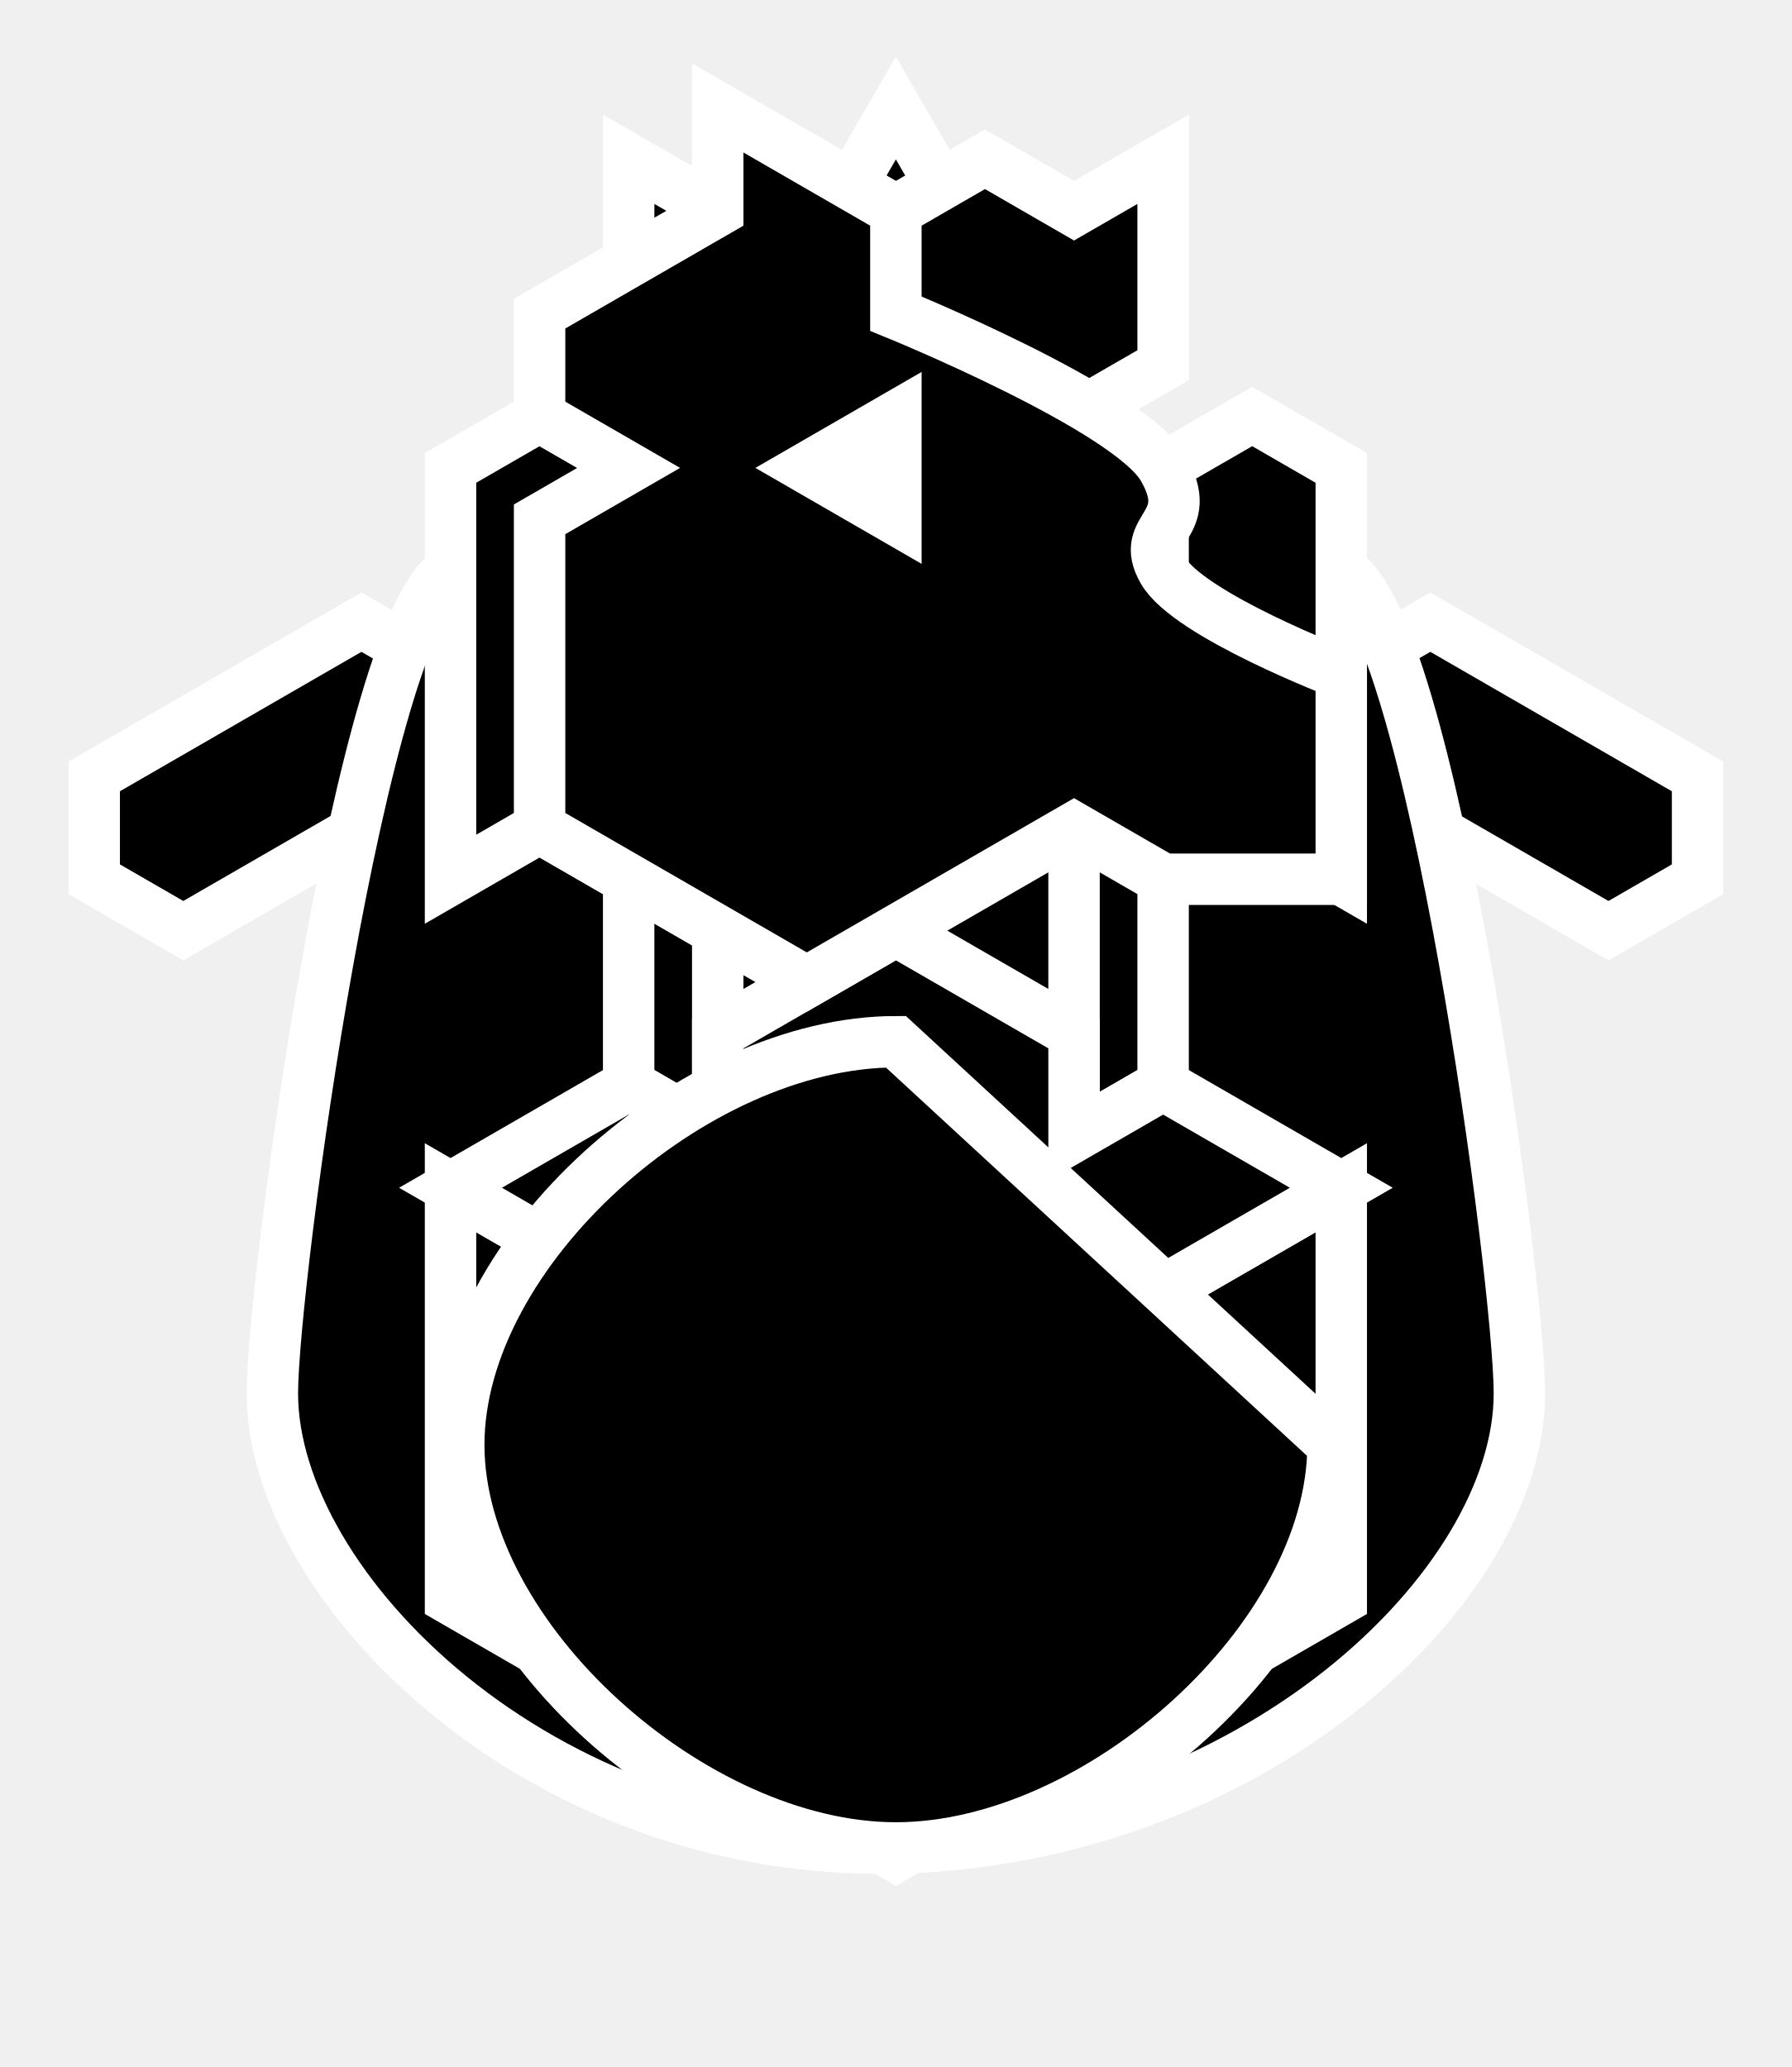
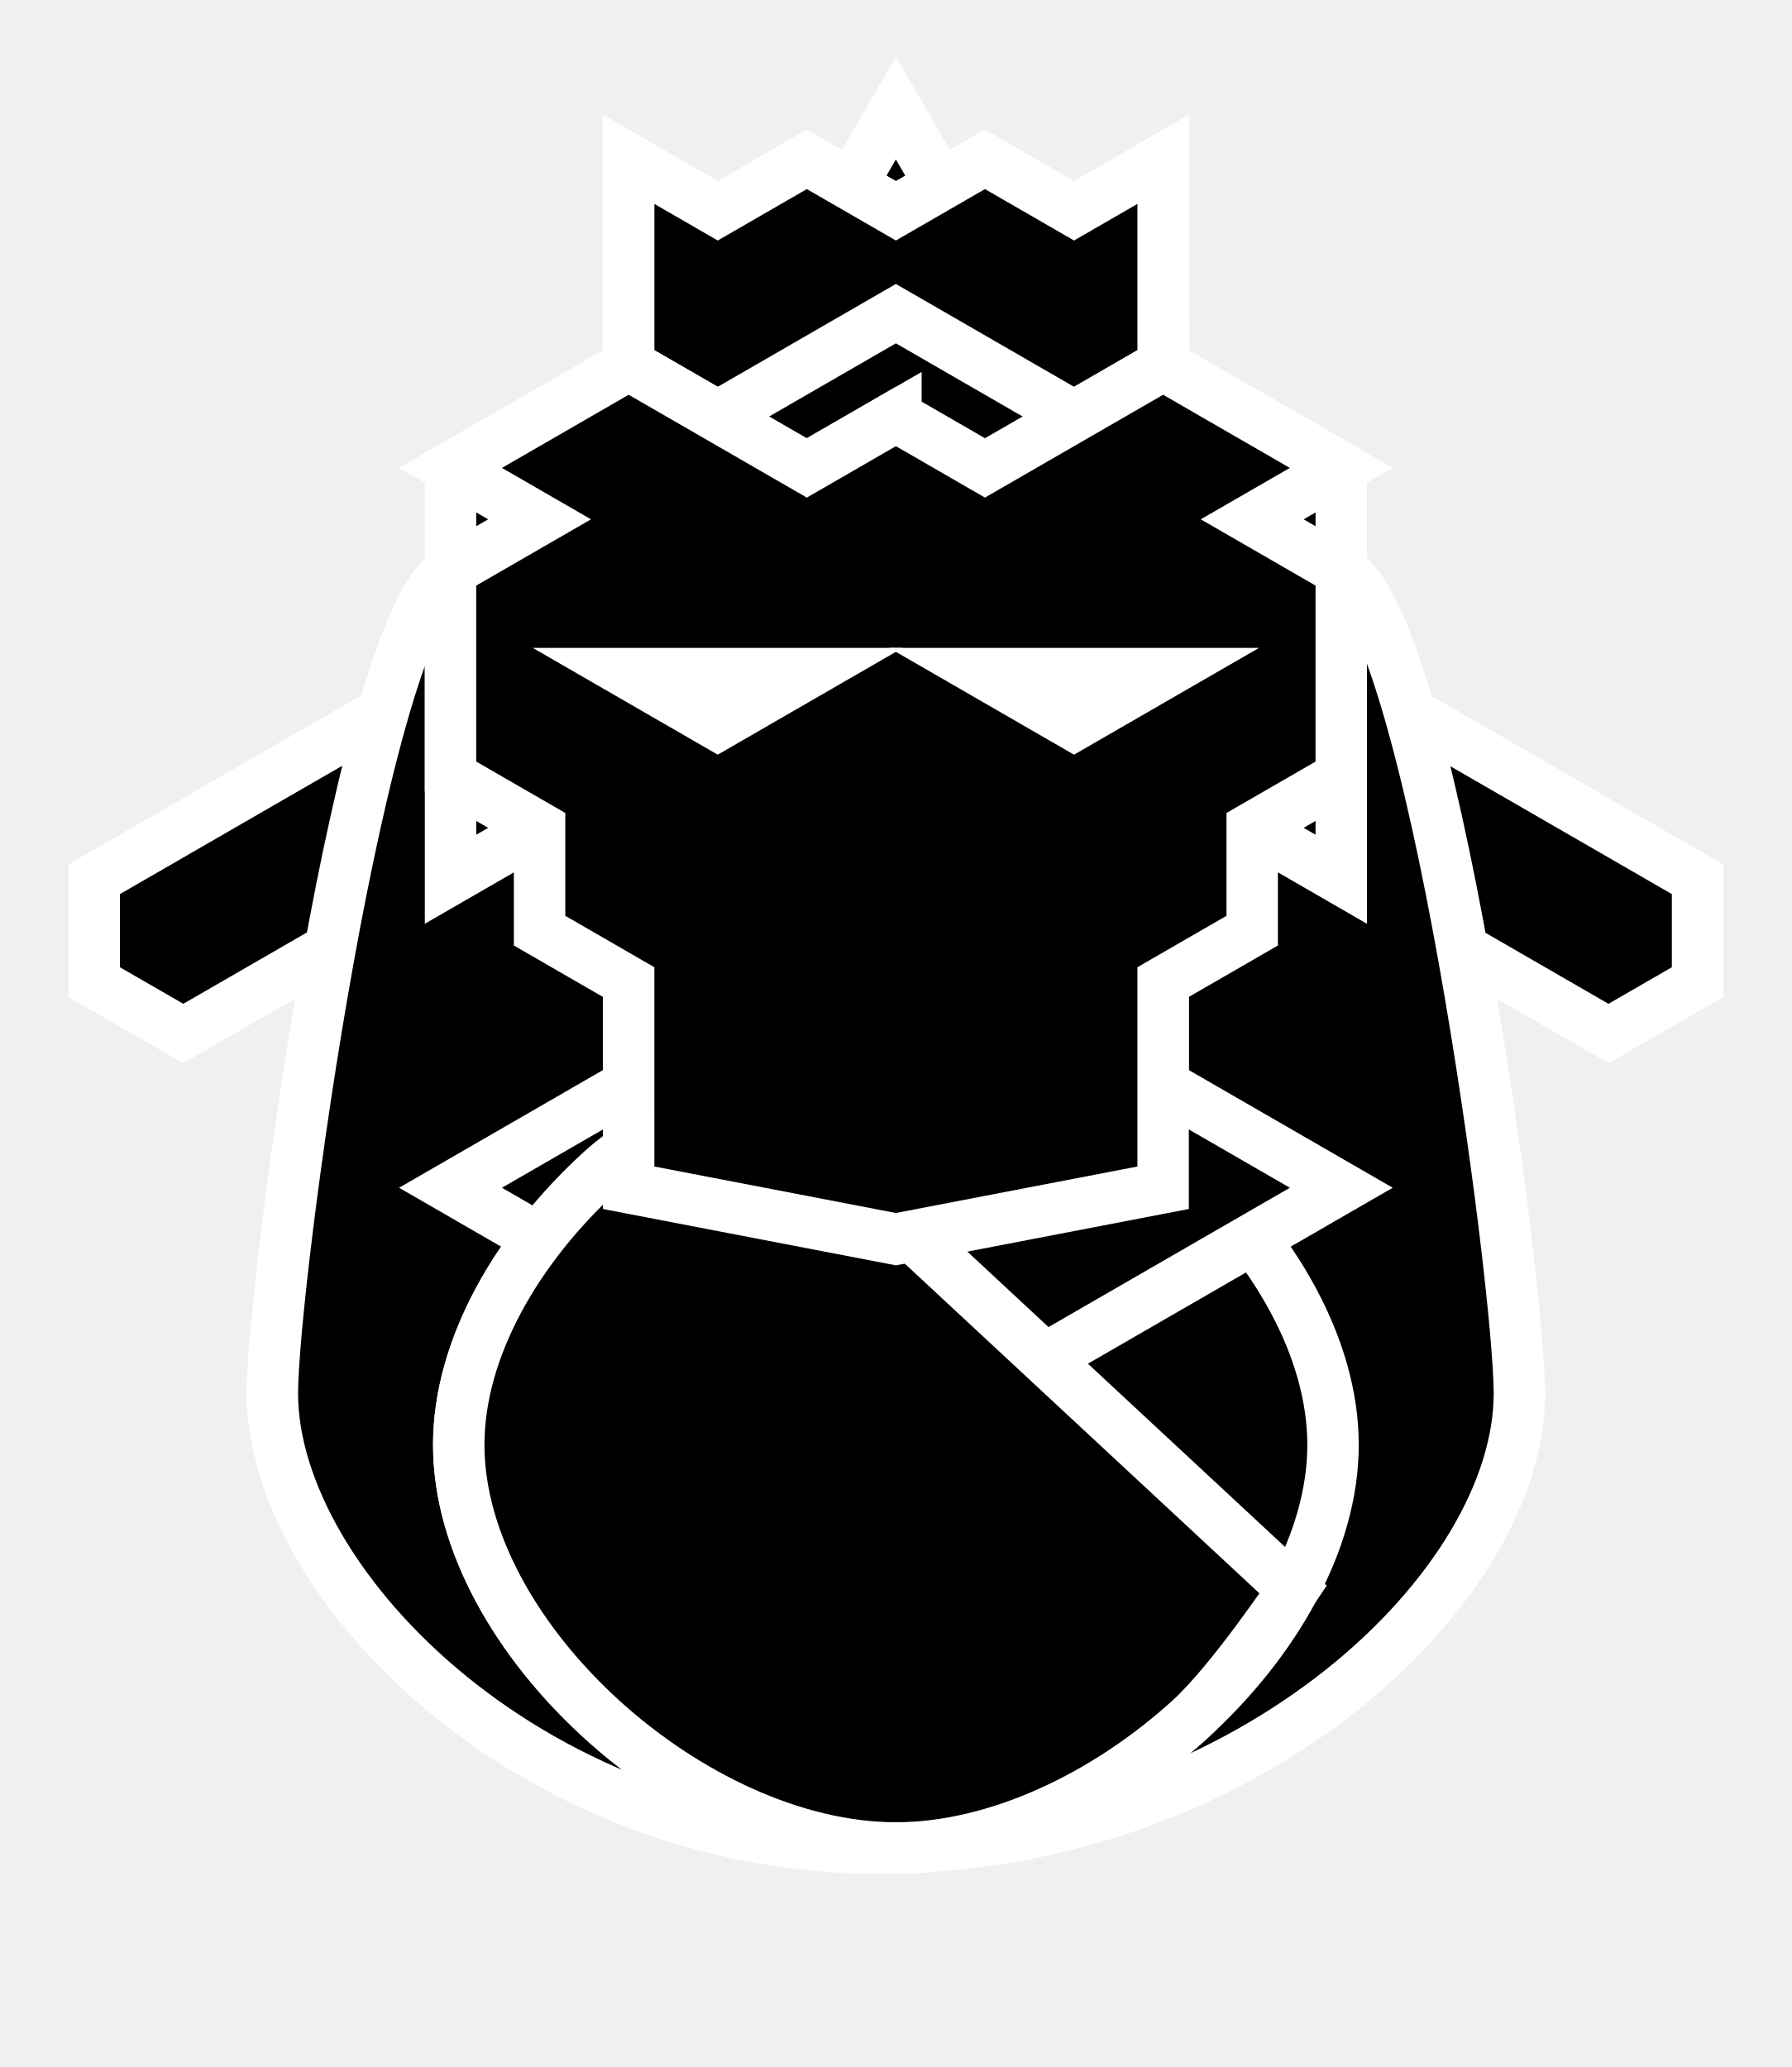
<svg xmlns="http://www.w3.org/2000/svg" width="174.205mm" height="201mm" viewBox="0 0 174.205 201" version="1.1" id="svg5">
  <defs id="defs2" />
  <g id="layer10" transform="translate(-42.80127,-74.5)" style="display:none">
    <path style="fill:#d1f1d7;fill-opacity:1;stroke:#ebb898;stroke-width:1;stroke-dasharray:none;stroke-opacity:1" d="M 43.301,75 H 216.506 V 275 H 43.301 Z" id="path4992" />
  </g>
  <g id="layer11" transform="translate(-42.80127,-74.5)" style="display:none">
    <path style="fill:#33a448;fill-opacity:1;stroke:#ebb898;stroke-width:1;stroke-dasharray:none;stroke-opacity:1" d="M 43.301,75 H 216.506 V 275 H 43.301 Z" id="path5004" />
  </g>
-   <g id="layer12" transform="translate(-42.80127,-74.5)" style="display:none">
-     <g id="g5053">
+   <g id="layer12" transform="translate(-42.80127,-74.5)" style="display:inline">
+     <g id="g5053" style="display:none">
      <path style="fill:none;fill-opacity:1;stroke:#000000;stroke-width:1;stroke-dasharray:none;stroke-opacity:1" d="m 129.904,175.801 c 19.66,0 42.501,20.355 42.501,39.199 0,18.845 -22.84,39.199 -42.501,39.199 -19.66,0 -42.5,-20.355 -42.5,-39.199 0,-18.845 22.84,-39.199 42.5,-39.199 z" id="path1976" />
      <path style="fill:none;fill-opacity:1;stroke:#000000;stroke-width:1;stroke-opacity:1" d="m 129.904,155 c 12.018,0 25.981,12.982 25.981,25 0,12.018 -13.962,25 -25.981,25 -12.018,0 -25.981,-12.982 -25.981,-25 0,-12.018 13.962,-25 25.981,-25 z" id="path1980" />
      <path style="display:inline;fill:none;fill-opacity:1;stroke:#000000;stroke-width:1;stroke-opacity:1" d="m 129.904,155 c 12.018,0 25.981,12.982 25.981,25 0,12.018 -13.962,25 -25.981,25 -12.018,0 -25.981,-12.982 -25.981,-25 0,-12.018 13.962,-25 25.981,-25 z" id="path5068" />
    </g>
  </g>
  <g id="layer1" transform="translate(-42.80127,-74.5)" style="display:inline;fill:#000000;fill-opacity:1;stroke:#ffffff;stroke-opacity:1">
    <path id="path5133" style="fill:#000000;fill-opacity:1;stroke:#ffffff;stroke-width:5;stroke-dasharray:none;stroke-opacity:1" d="m 129.904,155 c -12.018,0 -25.981,12.982 -25.981,25 0,1.791 0.312,3.603 0.88,5.39 -10,7.673 -17.399,18.885 -17.399,29.61 0,18.845 22.84,39.199 42.501,39.199 19.66,0 42.5,-20.355 42.5,-39.199 0,-10.725 -7.4,-21.937 -17.399,-29.61 0.567,-1.788 0.88,-3.599 0.88,-5.39 C 155.885,167.982 141.922,155 129.904,155 Z" />
    <path style="display:inline;fill:#000000;fill-opacity:1;stroke:#ffffff;stroke-width:5;stroke-dasharray:none;stroke-opacity:1" d="m 129.904,155 c 12.018,0 25.981,12.982 25.981,25 0,12.018 -13.962,25 -25.981,25 -12.018,0 -25.981,-12.982 -25.981,-25 0,-12.018 13.962,-25 25.981,-25 z" id="path5137" />
  </g>
  <g id="layer6" transform="translate(-42.80127,-74.5)" style="display:inline;fill:#000000;fill-opacity:1;stroke:#ffffff;stroke-opacity:1">
    <path id="path5161" style="display:inline;fill:#000000;fill-opacity:1;stroke:#ffffff;stroke-width:5;stroke-dasharray:none;stroke-opacity:1" d="m 129.904,120.527 c -7.861,0 -16.994,8.491 -16.994,16.352 0,5.326 4.192,10.94 9.34,14.007 -9.791,3.655 -18.827,13.945 -18.827,23.614 0,3.296 1.052,6.665 2.825,9.818 -10.724,7.675 -18.844,30.682 -18.844,30.682 0,0 22.84,39.199 42.501,39.199 19.66,0 42.5,-39.199 42.5,-39.199 0,0 -8.486,-23.534 -19.565,-31.191 1.603,-3.005 2.546,-6.189 2.546,-9.309 0,-9.471 -8.671,-19.538 -18.228,-23.381 5.329,-3.01 9.74,-8.777 9.74,-14.24 0,-7.861 -9.132,-16.352 -16.993,-16.352 z" />
    <path id="path5222" style="display:inline;fill:#000000;fill-opacity:1;stroke:#ffffff;stroke-width:5;stroke-dasharray:none;stroke-opacity:1" d="m 129.904,120.527 c -7.861,0 -16.994,8.491 -16.994,16.352 0,5.326 4.192,10.94 9.34,14.007 -9.791,3.655 -18.827,13.945 -18.827,23.614 0,12.018 13.962,25 25.981,25 12.018,0 25.981,-12.982 25.981,-25 0,-9.471 -8.671,-19.538 -18.228,-23.381 5.329,-3.01 9.74,-8.777 9.74,-14.24 0,-7.861 -9.132,-16.352 -16.993,-16.352 z" />
    <path style="display:inline;fill:#000000;fill-opacity:1;stroke:#ffffff;stroke-width:5;stroke-dasharray:none;stroke-opacity:1" d="m 129.904,120.527 c 7.861,0 16.993,8.491 16.993,16.352 0,7.861 -9.132,16.352 -16.993,16.352 -7.861,0 -16.993,-8.491 -16.993,-16.352 0,-7.861 9.132,-16.352 16.993,-16.352 z" id="path5259" />
    <path style="fill:#000000;fill-opacity:1;stroke:#ffffff;stroke-width:5;stroke-dasharray:none;stroke-opacity:1" d="m 121.244,120 8.66,-5 8.66,5 V 100 l -8.66,-15 -8.66,15 z" id="path6072" />
  </g>
  <g id="layer2" transform="translate(-42.80127,-74.5)" style="display:inline;fill:#000000;fill-opacity:1;stroke:#ffffff;stroke-width:5;stroke-dasharray:none;stroke-opacity:1">
    <path id="path5306" style="fill:#000000;fill-opacity:1;stroke:#ffffff;stroke-width:5;stroke-dasharray:none;stroke-opacity:1" d="m 129.904,155 c -12.018,0 -25.981,12.982 -25.981,25 0,1.791 0.312,3.603 0.88,5.39 -10,7.673 -17.399,18.884 -17.399,29.61 0,18.845 22.84,39.199 42.501,39.199 19.66,0 42.5,-20.355 42.5,-39.199 0,-10.725 -7.4,-21.937 -17.399,-29.61 0.567,-1.788 0.88,-3.599 0.88,-5.39 0,-12.018 -13.962,-25 -25.981,-25 z" />
-     <path id="path5310" style="display:inline;fill:#000000;fill-opacity:1;stroke:#ffffff;stroke-width:5;stroke-dasharray:none;stroke-opacity:1" d="m 103.923,90 v 20 l 7.278,4.202 c -4.339,4.572 -7.278,10.286 -7.278,15.798 0,12.018 13.962,25 25.981,25 12.018,0 25.981,-12.982 25.981,-25 0,-5.512 -2.938,-11.226 -7.278,-15.798 l 7.278,-4.202 V 90 l -8.66,5 -8.66,-5 -8.66,5 -8.66,-5 -8.66,5 z" />
-     <path style="fill:#000000;fill-opacity:1;stroke:#ffffff;stroke-width:5;stroke-dasharray:none;stroke-opacity:1" d="m 147.224,155 17.321,-10 8.66,-5 8.66,-5 25.981,15 v 10 l -8.66,5 -17.321,-10 -17.32,10 z" id="path5594" />
-     <path style="fill:#000000;fill-opacity:1;stroke:#ffffff;stroke-width:5;stroke-dasharray:none;stroke-opacity:1" d="M 112.583,155 77.942,135 51.962,150 v 10 l 8.66,5 17.321,-10 17.321,10 z" id="path5596" />
-     <path style="display:inline;fill:#000000;fill-opacity:1;stroke:#ffffff;stroke-width:5;stroke-dasharray:none;stroke-opacity:1" d="m 129.904,105 c 12.018,0 25.981,12.982 25.981,25 0,12.018 -13.962,25 -25.981,25 -12.018,0 -25.981,-12.982 -25.981,-25 0,-12.018 13.962,-25 25.981,-25 z" id="path5663" />
+     <path style="fill:#000000;fill-opacity:1;stroke:#ffffff;stroke-width:5;stroke-dasharray:none;stroke-opacity:1" d="m 147.224,165 17.321,-10 8.66,-5 8.66,-5 25.981,15 v 10 l -8.66,5 -17.321,-10 -17.32,10 z" id="path5594" />
+     <path style="fill:#000000;fill-opacity:1;stroke:#ffffff;stroke-width:5;stroke-dasharray:none;stroke-opacity:1" d="M 112.583,165 77.942,145 51.962,160 v 10 l 8.66,5 17.321,-10 17.321,10 z" id="path5596" />
+     <path style="display:inline;fill:#000000;fill-opacity:1;stroke:#ffffff;stroke-width:5;stroke-dasharray:none;stroke-opacity:1" d="m 129.904,125 c 12.018,0 25.981,12.982 25.981,25 0,12.018 -13.962,25 -25.981,25 -12.018,0 -25.981,-12.982 -25.981,-25 0,-12.018 13.962,-25 25.981,-25 z" id="path5663" />
+     <path id="path5310" style="display:inline;fill:#000000;fill-opacity:1;stroke:#ffffff;stroke-width:5;stroke-dasharray:none;stroke-opacity:1" d="m 103.923,110 v 20 l 7.278,4.202 c -4.339,4.572 -7.278,10.286 -7.278,15.798 0,12.018 13.962,25 25.981,25 12.018,0 25.981,-12.982 25.981,-25 0,-5.512 -2.938,-11.226 -7.278,-15.798 l 7.278,-4.202 V 110 L 147.224,115 138.564,110 129.904,115 121.243,110 112.583,115 Z" />
  </g>
  <g id="layer3" transform="translate(-42.80127,-74.5)" style="display:inline;stroke-width:5;stroke-dasharray:none">
    <path id="path5747" style="fill:#000000;fill-opacity:1;stroke:#ffffff;stroke-width:5;stroke-dasharray:none;stroke-opacity:1" d="m 103.923,120 c 0,0 -8.104,4.744 -17.321,10 -8.66,5 -17.321,69.275 -17.321,80 0,18.845 25.981,45 60.622,44.199 34.641,-0.801 60.622,-25.354 60.622,-44.199 0,-10.725 -8.581,-75.39 -17.321,-80 -8.963,-4.728 -17.321,-10 -17.321,-10 z" />
    <path id="path5751" style="display:inline;fill:#000000;fill-opacity:1;stroke:#ffffff;stroke-width:5;stroke-dasharray:none;stroke-opacity:1" d="m 103.923,90 v 20 l 7.278,4.202 c -4.339,4.572 -7.278,10.286 -7.278,15.798 0,12.018 13.962,25 25.981,25 12.018,0 25.981,-12.982 25.981,-25 0,-5.512 -2.938,-11.226 -7.278,-15.798 l 7.278,-4.202 V 90 l -8.66,5 -8.66,-5 -8.66,5 -8.66,-5 -8.66,5 z" />
    <path style="display:inline;fill:#000000;fill-opacity:1;stroke:#ffffff;stroke-width:5;stroke-dasharray:none;stroke-opacity:1" d="m 129.904,125 25.981,-15 V 90 l -8.66,5 -8.66,-5 -8.66,5 -8.66,-5 -8.66,5 -8.66,-5 V 110 Z" id="path5805" />
  </g>
  <g id="layer4" transform="translate(-42.80127,-74.5)" style="display:inline;fill:#000000;fill-opacity:1;stroke:#ffffff;stroke-width:5;stroke-dasharray:none;stroke-opacity:1">
+     <path style="display:inline;fill:#000000;fill-opacity:1;stroke:#ffffff;stroke-width:5;stroke-dasharray:none;stroke-opacity:1" d="m 129.904,175.801 c 19.66,0 42.501,20.355 42.501,39.199 0,18.845 -22.84,39.199 -42.501,39.199 -19.66,0 -42.5,-20.355 -42.5,-39.199 0,-18.845 22.84,-39.199 42.5,-39.199 z" id="path1976-1" />
    <path style="fill:#000000;fill-opacity:1;stroke:#ffffff;stroke-width:5;stroke-dasharray:none;stroke-opacity:1" d="m 173.205,120 -8.66,-5 -8.66,5 v 20 l -8.66,-5 v -20 l -17.321,-10 -17.321,10 v 20 l -8.66,5 v -20 l -8.66,-5 -8.66,5 v 30 10 l 8.66,-5 8.66,5 v 20 l 8.66,5 v -30 l 17.321,-10 17.321,10 v 30 l 8.66,-5 v -20 l 8.66,-5 8.66,5 v -10 z" id="path5891" />
-     <path style="fill:#000000;fill-opacity:1;stroke:#ffffff;stroke-width:5;stroke-dasharray:none;stroke-opacity:1" d="M 86.603,190 129.904,215 173.205,190 v 40 l -43.301,25 -43.301,-25 z" id="path5897" />
    <path style="fill:#000000;fill-opacity:1;stroke:#ffffff;stroke-width:5;stroke-dasharray:none;stroke-opacity:1" d="m 86.603,190 17.321,-10 8.66,5 v -10 l 17.321,-10 17.321,10 v 10 l 8.66,-5 17.321,10 -43.301,25 z" id="path5899" />
  </g>
  <g id="layer5" transform="translate(-42.80127,-74.5)" style="display:inline;fill:#000000;fill-opacity:1;stroke-width:5;stroke-dasharray:none">
-     <path style="fill:#000000;fill-opacity:1;stroke:#ffffff;stroke-width:5;stroke-dasharray:none;stroke-opacity:1" d="m 172.404,215 c 0,18.845 -22.84,39.199 -42.501,39.199 -19.66,0 -42.5,-20.355 -42.5,-39.199 0,-18.845 22.84,-39.199 42.5,-39.199 z" id="path5935" />
-     <path style="fill:#000000;fill-opacity:1;stroke:#ffffff;stroke-width:5;stroke-dasharray:none;stroke-opacity:1" d="m 95.263,155 v -30 l 8.66,-5 -8.66,-5 v -10 l 8.66,-5 8.66,-5 v -10 l 8.66,5 8.66,5 V 105 c 0,0 22.647,9.226 25.981,15 3.333,5.774 -2.5,5.67 0,10 2.5,4.33 17.321,10 17.321,10 v 20 h -17.321 l -8.66,-5 -25.981,15 z" id="path5992" />
+     <path style="fill:#000000;fill-opacity:1;stroke:#ffffff;stroke-width:5;stroke-dasharray:none;stroke-opacity:1" d="m 168.528,229.075 c 0,0 -5.918,8.869 -10.002,12.591 -8.168,7.444 -18.793,12.533 -28.623,12.533 -19.66,0 -42.5,-20.355 -42.5,-39.199 0,-9.422 5.71,-19.222 13.878,-26.666 4.084,-3.722 13.688,-9.058 13.688,-9.058 z" id="path5935" />
    <path style="fill:#ffffff;fill-opacity:1;stroke:#ffffff;stroke-width:5;stroke-dasharray:none;stroke-opacity:1" d="m 129.904,115 -8.66,5 8.66,5 z" id="path5994" />
+     <path style="display:inline;fill:#000000;stroke:#ffffff;stroke-width:5" d="m 103.923,190 25.981,5 25.981,-5 v -20 l 8.66,-5 v -10 l 8.66,-5 v -20 l -8.66,-5 8.66,-5 -17.321,-10 -17.32,10 -8.66,-5 -8.66,5 -17.321,-10 -17.321,10 8.66,5 -8.66,5 v 20 l 8.66,5 v 10 l 8.66,5 z" id="path830" />
+     <path style="fill:#000000;stroke:#ffffff;stroke-width:5" d="m 121.244,140 h -17.32 l 8.66,5 z" id="path832" />
+     <path style="fill:#000000;stroke:#ffffff;stroke-width:5" d="m 138.564,140 h 17.32 l -8.66,5 z" id="path834" />
  </g>
</svg>
